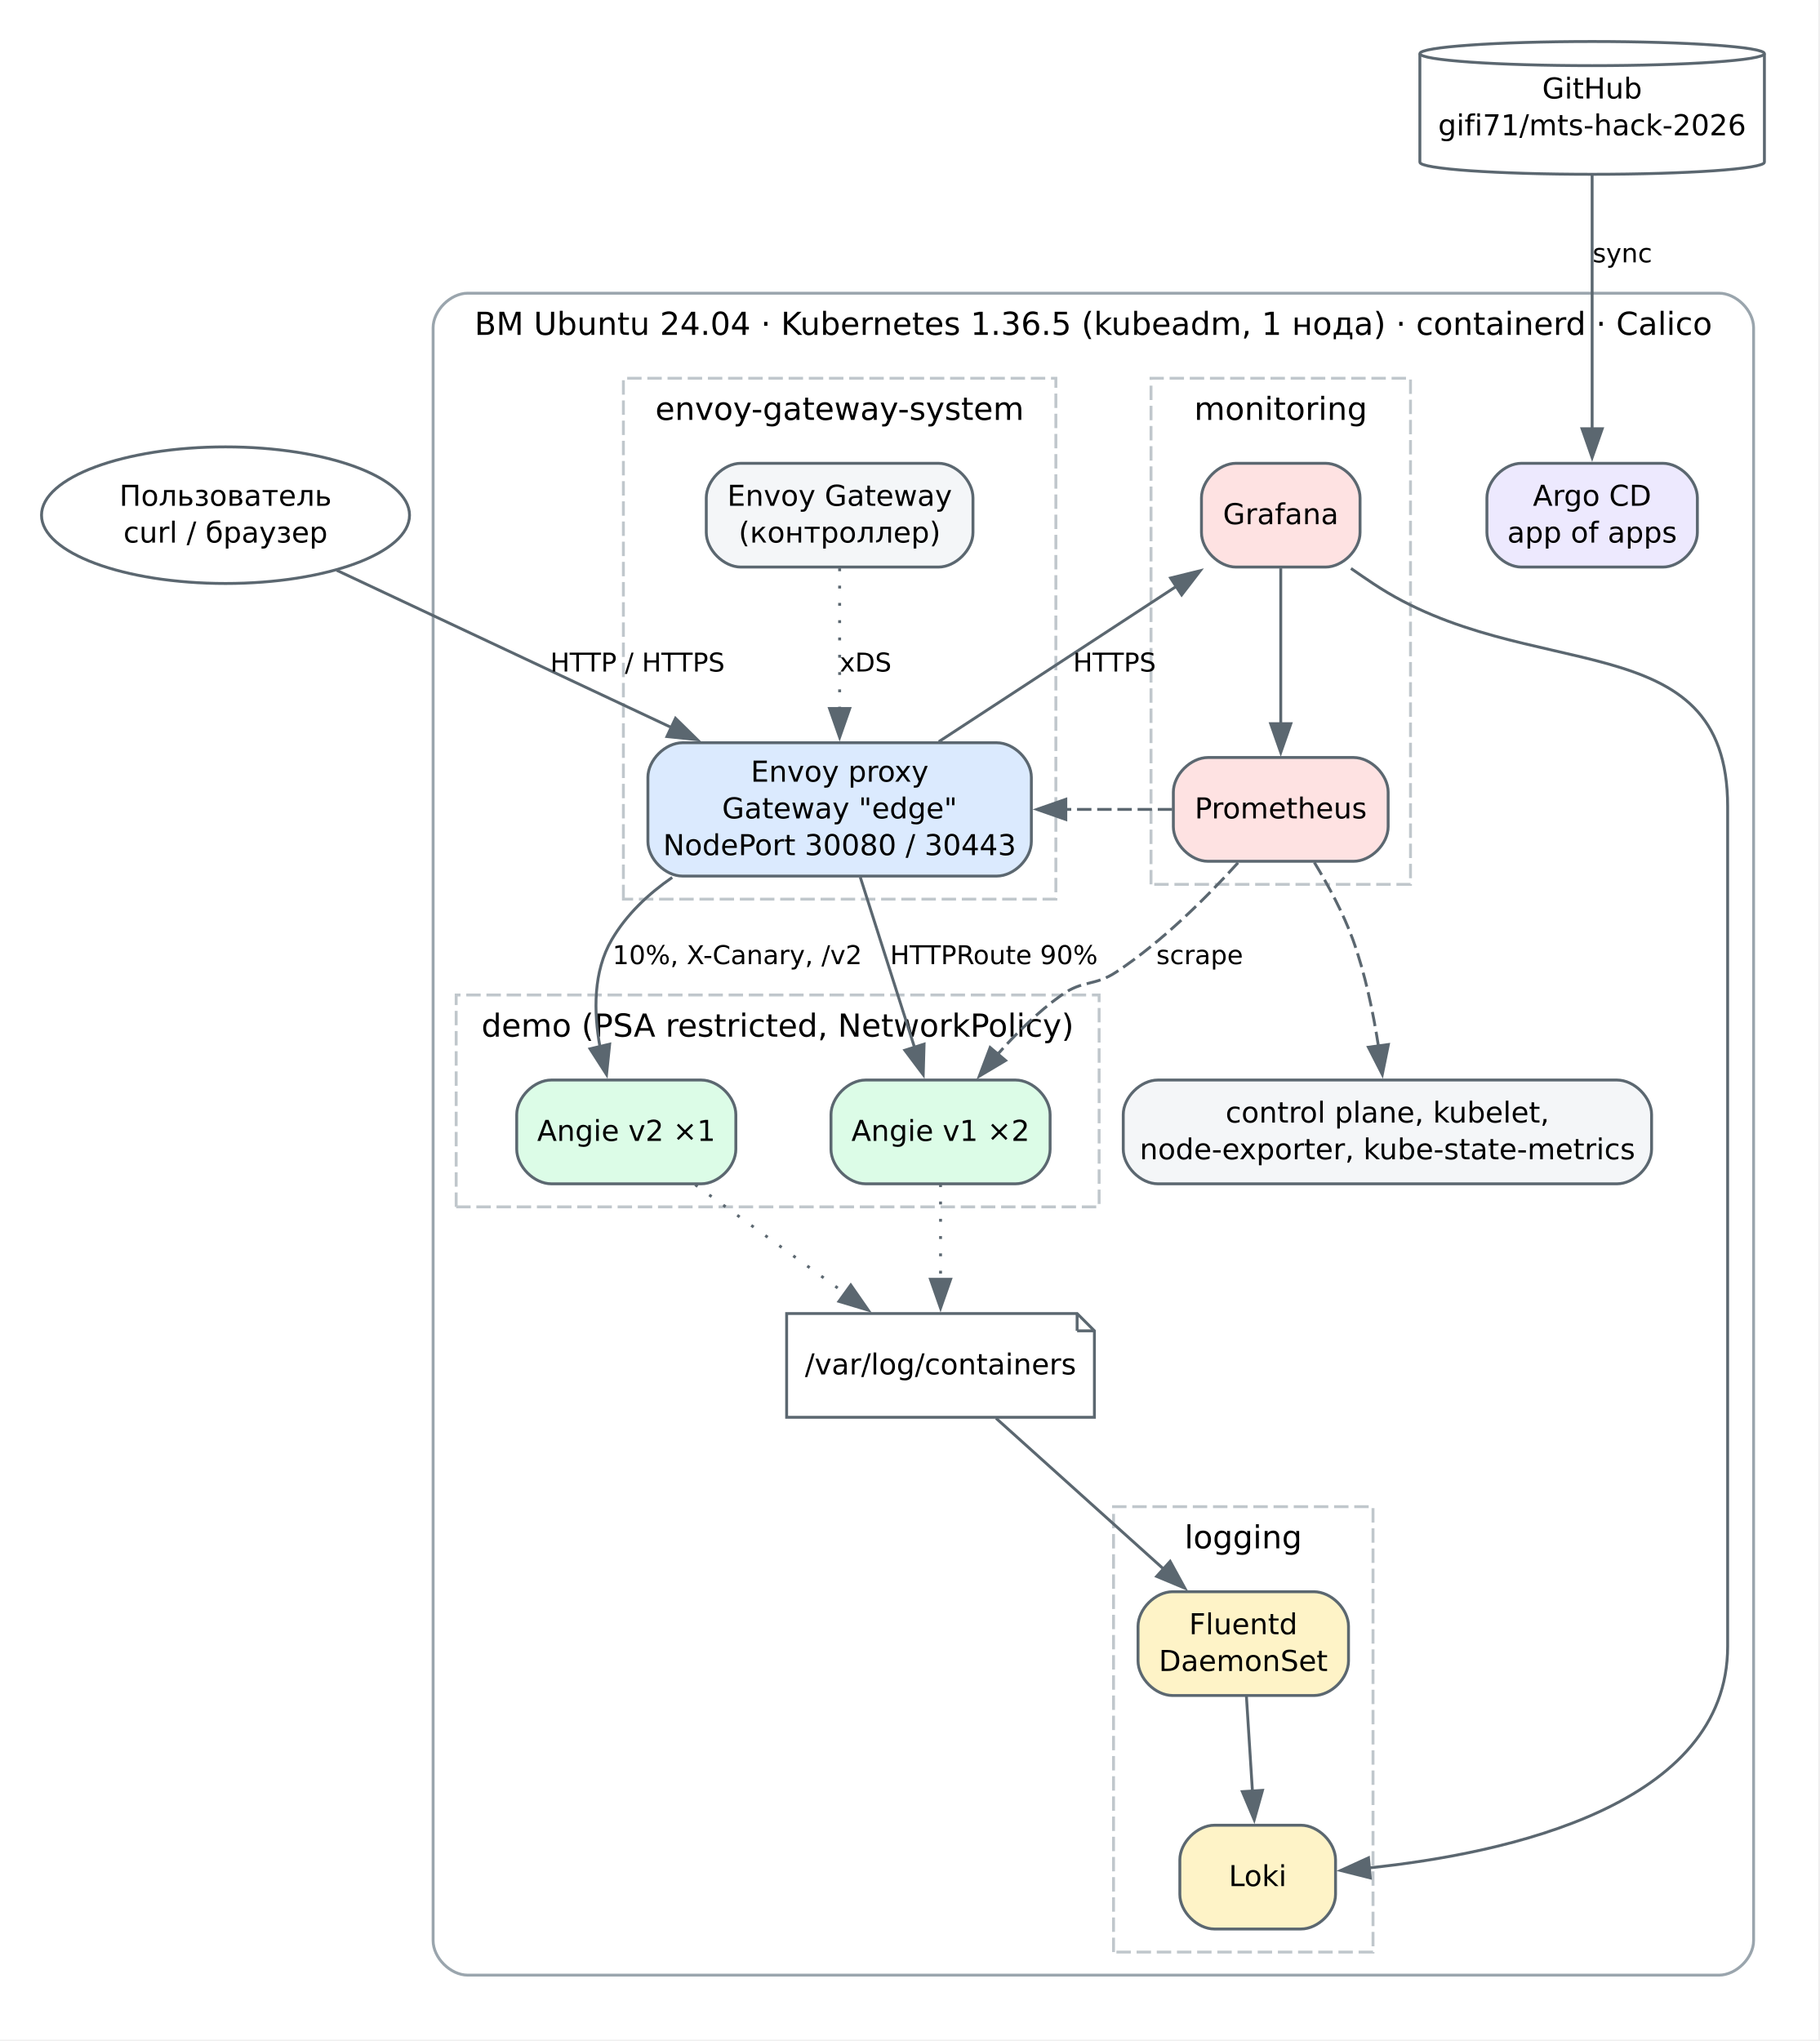
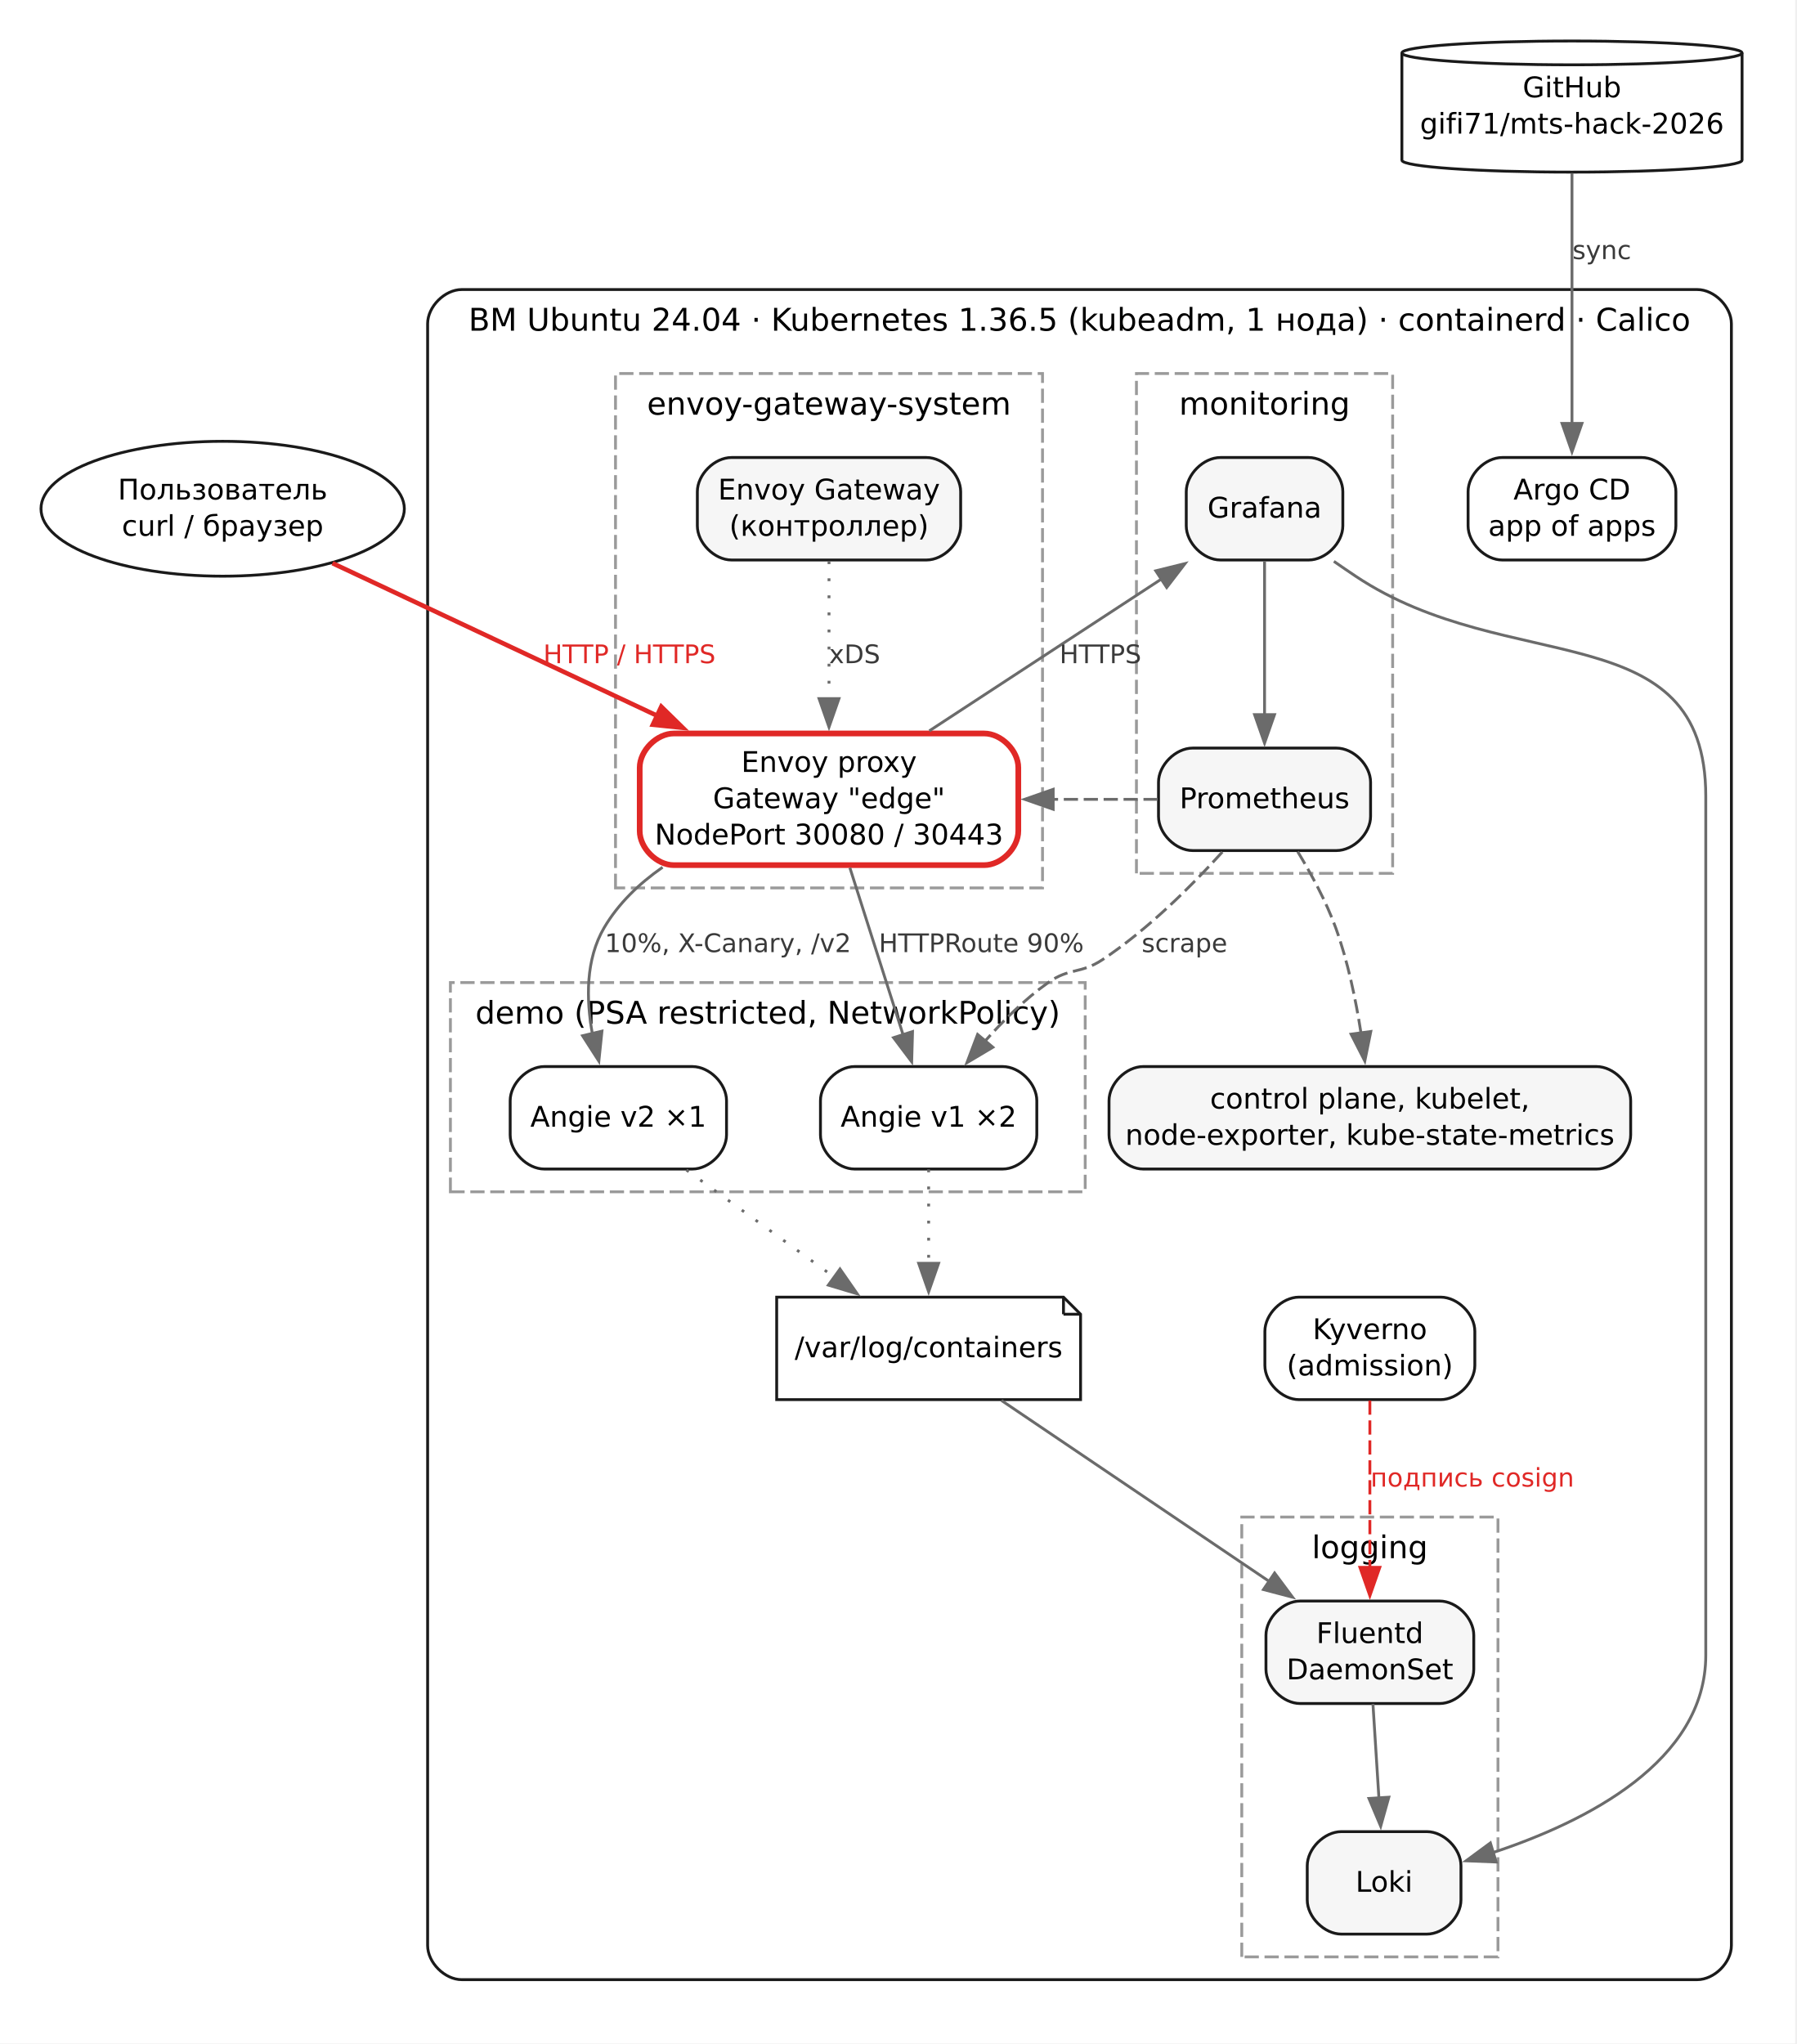
- <svg xmlns="http://www.w3.org/2000/svg" width="631pt" height="708pt" viewBox="0.00 0.00 631.00 708.00">
-   <g id="graph0" class="graph" transform="scale(1 1) rotate(0) translate(14.4 693.15)">
-     <polygon fill="white" stroke="none" points="-14.4,14.4 -14.4,-693.15 616.22,-693.15 616.22,14.4 -14.4,14.4" />
+ <svg xmlns="http://www.w3.org/2000/svg" width="631pt" height="718pt" viewBox="0.00 0.00 631.00 718.00">
+   <g id="graph0" class="graph" transform="scale(1 1) rotate(0) translate(14.4 703.4)">
+     <polygon fill="white" stroke="none" points="-14.4,14.4 -14.4,-703.4 616.22,-703.4 616.22,14.4 -14.4,14.4" />
    <g id="clust1" class="cluster">
-       <path fill="white" stroke="#9aa5ad" d="M147.82,-8C147.82,-8 581.82,-8 581.82,-8 587.82,-8 593.82,-14 593.82,-20 593.82,-20 593.82,-579.44 593.82,-579.44 593.82,-585.44 587.82,-591.44 581.82,-591.44 581.82,-591.44 147.82,-591.44 147.82,-591.44 141.82,-591.44 135.82,-585.44 135.82,-579.44 135.82,-579.44 135.82,-20 135.82,-20 135.82,-14 141.82,-8 147.82,-8" />
-       <text xml:space="preserve" text-anchor="middle" x="364.82" y="-576.99" font-family="DejaVu Sans" font-size="11.00">ВМ Ubuntu 24.04 · Kubernetes 1.36.5 (kubeadm, 1 нода) · containerd · Calico</text>
+       <path fill="white" stroke="#1a1a1a" d="M147.82,-8C147.82,-8 581.82,-8 581.82,-8 587.82,-8 593.82,-14 593.82,-20 593.82,-20 593.82,-589.69 593.82,-589.69 593.82,-595.69 587.82,-601.69 581.82,-601.69 581.82,-601.69 147.82,-601.69 147.82,-601.69 141.82,-601.69 135.82,-595.69 135.82,-589.69 135.82,-589.69 135.82,-20 135.82,-20 135.82,-14 141.82,-8 147.82,-8" />
+       <text xml:space="preserve" text-anchor="middle" x="364.82" y="-587.24" font-family="DejaVu Sans" font-size="11.00">ВМ Ubuntu 24.04 · Kubernetes 1.36.5 (kubeadm, 1 нода) · containerd · Calico</text>
    </g>
    <g id="clust2" class="cluster">
-       <polygon fill="white" stroke="#c0c7cc" stroke-dasharray="5,2" points="201.82,-381.25 201.82,-561.94 351.82,-561.94 351.82,-381.25 201.82,-381.25" />
-       <text xml:space="preserve" text-anchor="middle" x="276.82" y="-547.49" font-family="DejaVu Sans" font-size="11.00">envoy-gateway-system</text>
+       <polygon fill="white" stroke="#9a9a9a" stroke-dasharray="5,2" points="201.82,-391.5 201.82,-572.19 351.82,-572.19 351.82,-391.5 201.82,-391.5" />
+       <text xml:space="preserve" text-anchor="middle" x="276.82" y="-557.74" font-family="DejaVu Sans" font-size="11.00">envoy-gateway-system</text>
    </g>
    <g id="clust3" class="cluster">
-       <polygon fill="white" stroke="#c0c7cc" stroke-dasharray="5,2" points="143.82,-274.5 143.82,-348 366.82,-348 366.82,-274.5 143.82,-274.5" />
-       <text xml:space="preserve" text-anchor="middle" x="255.32" y="-333.55" font-family="DejaVu Sans" font-size="11.00">demo (PSA restricted, NetworkPolicy)</text>
+       <polygon fill="white" stroke="#9a9a9a" stroke-dasharray="5,2" points="143.82,-284.75 143.82,-358.25 366.82,-358.25 366.82,-284.75 143.82,-284.75" />
+       <text xml:space="preserve" text-anchor="middle" x="255.32" y="-343.8" font-family="DejaVu Sans" font-size="11.00">demo (PSA restricted, NetworkPolicy)</text>
    </g>
    <g id="clust4" class="cluster">
-       <polygon fill="white" stroke="#c0c7cc" stroke-dasharray="5,2" points="384.82,-386.38 384.82,-561.94 474.82,-561.94 474.82,-386.38 384.82,-386.38" />
-       <text xml:space="preserve" text-anchor="middle" x="429.82" y="-547.49" font-family="DejaVu Sans" font-size="11.00">monitoring</text>
+       <polygon fill="white" stroke="#9a9a9a" stroke-dasharray="5,2" points="384.82,-396.62 384.82,-572.19 474.82,-572.19 474.82,-396.62 384.82,-396.62" />
+       <text xml:space="preserve" text-anchor="middle" x="429.82" y="-557.74" font-family="DejaVu Sans" font-size="11.00">monitoring</text>
    </g>
    <g id="clust5" class="cluster">
-       <polygon fill="white" stroke="#c0c7cc" stroke-dasharray="5,2" points="371.82,-16 371.82,-170.5 461.82,-170.5 461.82,-16 371.82,-16" />
-       <text xml:space="preserve" text-anchor="middle" x="416.82" y="-156.05" font-family="DejaVu Sans" font-size="11.00">logging</text>
+       <polygon fill="white" stroke="#9a9a9a" stroke-dasharray="5,2" points="421.82,-16 421.82,-170.5 511.82,-170.5 511.82,-16 421.82,-16" />
+       <text xml:space="preserve" text-anchor="middle" x="466.82" y="-156.05" font-family="DejaVu Sans" font-size="11.00">logging</text>
    </g>
    <g id="node1" class="node">
-       <ellipse fill="#ffffff" stroke="#5b6770" cx="63.82" cy="-514.44" rx="63.82" ry="23.69" />
-       <text xml:space="preserve" text-anchor="middle" x="63.82" y="-517.69" font-family="DejaVu Sans" font-size="10.00">Пользователь</text>
-       <text xml:space="preserve" text-anchor="middle" x="63.82" y="-504.94" font-family="DejaVu Sans" font-size="10.00">curl / браузер</text>
+       <ellipse fill="#ffffff" stroke="#1a1a1a" cx="63.82" cy="-524.69" rx="63.82" ry="23.69" />
+       <text xml:space="preserve" text-anchor="middle" x="63.82" y="-527.94" font-family="DejaVu Sans" font-size="10.00">Пользователь</text>
+       <text xml:space="preserve" text-anchor="middle" x="63.82" y="-515.19" font-family="DejaVu Sans" font-size="10.00">curl / браузер</text>
    </g>
    <g id="node3" class="node">
-       <path fill="#dbeafe" stroke="#5b6770" d="M331.32,-435.5C331.32,-435.5 222.32,-435.5 222.32,-435.5 216.32,-435.5 210.32,-429.5 210.32,-423.5 210.32,-423.5 210.32,-401.25 210.32,-401.25 210.32,-395.25 216.32,-389.25 222.32,-389.25 222.32,-389.25 331.32,-389.25 331.32,-389.25 337.32,-389.25 343.32,-395.25 343.32,-401.25 343.32,-401.25 343.32,-423.5 343.32,-423.5 343.32,-429.5 337.32,-435.5 331.32,-435.5" />
-       <text xml:space="preserve" text-anchor="middle" x="276.82" y="-422" font-family="DejaVu Sans" font-size="10.00">Envoy proxy</text>
-       <text xml:space="preserve" text-anchor="middle" x="276.82" y="-409.25" font-family="DejaVu Sans" font-size="10.00">Gateway "edge"</text>
-       <text xml:space="preserve" text-anchor="middle" x="276.82" y="-396.5" font-family="DejaVu Sans" font-size="10.00">NodePort 30080 / 30443</text>
+       <path fill="#ffffff" stroke="#e02826" stroke-width="2" d="M331.32,-445.75C331.32,-445.75 222.32,-445.75 222.32,-445.75 216.32,-445.75 210.32,-439.75 210.32,-433.75 210.32,-433.75 210.32,-411.5 210.32,-411.5 210.32,-405.5 216.32,-399.5 222.32,-399.5 222.32,-399.5 331.32,-399.5 331.32,-399.5 337.32,-399.5 343.32,-405.5 343.32,-411.5 343.32,-411.5 343.32,-433.75 343.32,-433.75 343.32,-439.75 337.32,-445.75 331.32,-445.75" />
+       <text xml:space="preserve" text-anchor="middle" x="276.82" y="-432.25" font-family="DejaVu Sans" font-size="10.00">Envoy proxy</text>
+       <text xml:space="preserve" text-anchor="middle" x="276.82" y="-419.5" font-family="DejaVu Sans" font-size="10.00">Gateway "edge"</text>
+       <text xml:space="preserve" text-anchor="middle" x="276.82" y="-406.75" font-family="DejaVu Sans" font-size="10.00">NodePort 30080 / 30443</text>
    </g>
    <g id="edge1" class="edge">
-       <path fill="none" stroke="#5b6770" d="M102.39,-495.32C134.83,-480.08 181.69,-458.06 218.67,-440.69" />
-       <polygon fill="#5b6770" stroke="#5b6770" points="219.89,-443.98 227.45,-436.56 216.92,-437.65 219.89,-443.98" />
-       <text xml:space="preserve" text-anchor="middle" x="206.7" y="-460.2" font-family="DejaVu Sans" font-size="9.00">HTTP / HTTPS</text>
+       <path fill="none" stroke="#e02826" stroke-width="1.6" d="M102.39,-505.57C134.22,-490.61 179.95,-469.13 216.6,-451.91" />
+       <polygon fill="#e02826" stroke="#e02826" stroke-width="1.6" points="217.9,-455.17 225.47,-447.75 214.93,-448.83 217.9,-455.17" />
+       <text xml:space="preserve" text-anchor="middle" x="206.7" y="-470.45" font-family="DejaVu Sans" font-size="9.00" fill="#e02826">HTTP / HTTPS</text>
    </g>
    <g id="node2" class="node">
-       <path fill="#ffffff" stroke="#5b6770" d="M597.57,-674.56C597.57,-676.87 570.79,-678.75 537.82,-678.75 504.85,-678.75 478.07,-676.87 478.07,-674.56 478.07,-674.56 478.07,-636.88 478.07,-636.88 478.07,-634.56 504.85,-632.69 537.82,-632.69 570.79,-632.69 597.57,-634.56 597.57,-636.88 597.57,-636.88 597.57,-674.56 597.57,-674.56" />
-       <path fill="none" stroke="#5b6770" d="M597.57,-674.56C597.57,-672.25 570.79,-670.38 537.82,-670.38 504.85,-670.38 478.07,-672.25 478.07,-674.56" />
-       <text xml:space="preserve" text-anchor="middle" x="537.82" y="-658.97" font-family="DejaVu Sans" font-size="10.00">GitHub</text>
-       <text xml:space="preserve" text-anchor="middle" x="537.82" y="-646.22" font-family="DejaVu Sans" font-size="10.00">gifi71/mts-hack-2026</text>
+       <path fill="#ffffff" stroke="#1a1a1a" d="M597.57,-684.81C597.57,-687.12 570.79,-689 537.82,-689 504.85,-689 478.07,-687.12 478.07,-684.81 478.07,-684.81 478.07,-647.13 478.07,-647.13 478.07,-644.81 504.85,-642.94 537.82,-642.94 570.79,-642.94 597.57,-644.81 597.57,-647.13 597.57,-647.13 597.57,-684.81 597.57,-684.81" />
+       <path fill="none" stroke="#1a1a1a" d="M597.57,-684.81C597.57,-682.5 570.79,-680.63 537.82,-680.63 504.85,-680.63 478.07,-682.5 478.07,-684.81" />
+       <text xml:space="preserve" text-anchor="middle" x="537.82" y="-669.22" font-family="DejaVu Sans" font-size="10.00">GitHub</text>
+       <text xml:space="preserve" text-anchor="middle" x="537.82" y="-656.47" font-family="DejaVu Sans" font-size="10.00">gifi71/mts-hack-2026</text>
    </g>
    <g id="node11" class="node">
-       <path fill="#ede9fe" stroke="#5b6770" d="M562.32,-532.44C562.32,-532.44 513.32,-532.44 513.32,-532.44 507.32,-532.44 501.32,-526.44 501.32,-520.44 501.32,-520.44 501.32,-508.44 501.32,-508.44 501.32,-502.44 507.32,-496.44 513.32,-496.44 513.32,-496.44 562.32,-496.44 562.32,-496.44 568.32,-496.44 574.32,-502.44 574.32,-508.44 574.32,-508.44 574.32,-520.44 574.32,-520.44 574.32,-526.44 568.32,-532.44 562.32,-532.44" />
-       <text xml:space="preserve" text-anchor="middle" x="537.82" y="-517.69" font-family="DejaVu Sans" font-size="10.00">Argo CD</text>
-       <text xml:space="preserve" text-anchor="middle" x="537.82" y="-504.94" font-family="DejaVu Sans" font-size="10.00">app of apps</text>
+       <path fill="#ffffff" stroke="#1a1a1a" d="M562.32,-542.69C562.32,-542.69 513.32,-542.69 513.32,-542.69 507.32,-542.69 501.32,-536.69 501.32,-530.69 501.32,-530.69 501.32,-518.69 501.32,-518.69 501.32,-512.69 507.32,-506.69 513.32,-506.69 513.32,-506.69 562.32,-506.69 562.32,-506.69 568.32,-506.69 574.32,-512.69 574.32,-518.69 574.32,-518.69 574.32,-530.69 574.32,-530.69 574.32,-536.69 568.32,-542.69 562.32,-542.69" />
+       <text xml:space="preserve" text-anchor="middle" x="537.82" y="-527.94" font-family="DejaVu Sans" font-size="10.00">Argo CD</text>
+       <text xml:space="preserve" text-anchor="middle" x="537.82" y="-515.19" font-family="DejaVu Sans" font-size="10.00">app of apps</text>
    </g>
    <g id="edge15" class="edge">
-       <path fill="none" stroke="#5b6770" d="M537.82,-632.34C537.82,-608.44 537.82,-570.48 537.82,-544.34" />
-       <polygon fill="#5b6770" stroke="#5b6770" points="541.32,-544.42 537.82,-534.42 534.32,-544.42 541.32,-544.42" />
-       <text xml:space="preserve" text-anchor="middle" x="548.32" y="-602.14" font-family="DejaVu Sans" font-size="9.00">sync</text>
+       <path fill="none" stroke="#6b6b6b" d="M537.82,-642.59C537.82,-618.69 537.82,-580.73 537.82,-554.59" />
+       <polygon fill="#6b6b6b" stroke="#6b6b6b" points="541.32,-554.67 537.82,-544.67 534.32,-554.67 541.32,-554.67" />
+       <text xml:space="preserve" text-anchor="middle" x="548.32" y="-612.39" font-family="DejaVu Sans" font-size="9.00" fill="#3a3a3a">sync</text>
    </g>
    <g id="node5" class="node">
-       <path fill="#dcfce7" stroke="#5b6770" d="M337.82,-318.5C337.82,-318.5 285.82,-318.5 285.82,-318.5 279.82,-318.5 273.82,-312.5 273.82,-306.5 273.82,-306.5 273.82,-294.5 273.82,-294.5 273.82,-288.5 279.82,-282.5 285.82,-282.5 285.82,-282.5 337.82,-282.5 337.82,-282.5 343.82,-282.5 349.82,-288.5 349.82,-294.5 349.82,-294.5 349.82,-306.5 349.82,-306.5 349.82,-312.5 343.82,-318.5 337.82,-318.5" />
-       <text xml:space="preserve" text-anchor="middle" x="311.82" y="-297.38" font-family="DejaVu Sans" font-size="10.00">Angie v1 ×2</text>
+       <path fill="#ffffff" stroke="#1a1a1a" d="M337.82,-328.75C337.82,-328.75 285.82,-328.75 285.82,-328.75 279.82,-328.75 273.82,-322.75 273.82,-316.75 273.82,-316.75 273.82,-304.75 273.82,-304.75 273.82,-298.75 279.82,-292.75 285.82,-292.75 285.82,-292.75 337.82,-292.75 337.82,-292.75 343.82,-292.75 349.82,-298.75 349.82,-304.75 349.82,-304.75 349.82,-316.75 349.82,-316.75 349.82,-322.75 343.82,-328.75 337.82,-328.75" />
+       <text xml:space="preserve" text-anchor="middle" x="311.82" y="-307.62" font-family="DejaVu Sans" font-size="10.00">Angie v1 ×2</text>
    </g>
    <g id="edge3" class="edge">
-       <path fill="none" stroke="#5b6770" d="M283.98,-388.88C289.42,-371.8 296.94,-348.21 302.79,-329.84" />
-       <polygon fill="#5b6770" stroke="#5b6770" points="306.11,-330.95 305.81,-320.36 299.44,-328.83 306.11,-330.95" />
-       <text xml:space="preserve" text-anchor="middle" x="330.32" y="-358.7" font-family="DejaVu Sans" font-size="9.00">HTTPRoute 90%</text>
+       <path fill="none" stroke="#6b6b6b" d="M284.15,-398.59C289.61,-381.48 297.07,-358.04 302.87,-339.82" />
+       <polygon fill="#6b6b6b" stroke="#6b6b6b" points="306.16,-341.03 305.86,-330.44 299.49,-338.9 306.16,-341.03" />
+       <text xml:space="preserve" text-anchor="middle" x="330.32" y="-368.95" font-family="DejaVu Sans" font-size="9.00" fill="#3a3a3a">HTTPRoute 90%</text>
    </g>
    <g id="node6" class="node">
-       <path fill="#dcfce7" stroke="#5b6770" d="M228.82,-318.5C228.82,-318.5 176.82,-318.5 176.82,-318.5 170.82,-318.5 164.82,-312.5 164.82,-306.5 164.82,-306.5 164.82,-294.5 164.82,-294.5 164.82,-288.5 170.82,-282.5 176.82,-282.5 176.82,-282.5 228.82,-282.5 228.82,-282.5 234.82,-282.5 240.82,-288.5 240.82,-294.5 240.82,-294.5 240.82,-306.5 240.82,-306.5 240.82,-312.5 234.82,-318.5 228.82,-318.5" />
-       <text xml:space="preserve" text-anchor="middle" x="202.82" y="-297.38" font-family="DejaVu Sans" font-size="10.00">Angie v2 ×1</text>
+       <path fill="#ffffff" stroke="#1a1a1a" d="M228.82,-328.75C228.82,-328.75 176.82,-328.75 176.82,-328.75 170.82,-328.75 164.82,-322.75 164.82,-316.75 164.82,-316.75 164.82,-304.75 164.82,-304.75 164.82,-298.75 170.82,-292.75 176.82,-292.75 176.82,-292.75 228.82,-292.75 228.82,-292.75 234.82,-292.75 240.82,-298.75 240.82,-304.75 240.82,-304.75 240.82,-316.75 240.82,-316.75 240.82,-322.75 234.82,-328.75 228.82,-328.75" />
+       <text xml:space="preserve" text-anchor="middle" x="202.82" y="-307.62" font-family="DejaVu Sans" font-size="10.00">Angie v2 ×1</text>
    </g>
    <g id="edge4" class="edge">
-       <path fill="none" stroke="#5b6770" d="M218.75,-388.78C210.39,-383.01 202.91,-375.92 197.82,-367.25 191.32,-356.18 191.47,-342.19 193.7,-329.96" />
-       <polygon fill="#5b6770" stroke="#5b6770" points="197.06,-330.94 195.97,-320.4 190.25,-329.32 197.06,-330.94" />
-       <text xml:space="preserve" text-anchor="middle" x="241.32" y="-358.7" font-family="DejaVu Sans" font-size="9.00">10%, X-Canary, /v2</text>
+       <path fill="none" stroke="#6b6b6b" d="M218.36,-398.76C210.15,-393.04 202.83,-386.04 197.82,-377.5 191.32,-366.43 191.47,-352.44 193.7,-340.21" />
+       <polygon fill="#6b6b6b" stroke="#6b6b6b" points="197.06,-341.19 195.97,-330.65 190.25,-339.57 197.06,-341.19" />
+       <text xml:space="preserve" text-anchor="middle" x="241.32" y="-368.95" font-family="DejaVu Sans" font-size="9.00" fill="#3a3a3a">10%, X-Canary, /v2</text>
    </g>
    <g id="node8" class="node">
-       <path fill="#fee2e2" stroke="#5b6770" d="M445.32,-532.44C445.32,-532.44 414.32,-532.44 414.32,-532.44 408.32,-532.44 402.32,-526.44 402.32,-520.44 402.32,-520.44 402.32,-508.44 402.32,-508.44 402.32,-502.44 408.32,-496.44 414.32,-496.44 414.32,-496.44 445.32,-496.44 445.32,-496.44 451.32,-496.44 457.32,-502.44 457.32,-508.44 457.32,-508.44 457.32,-520.44 457.32,-520.44 457.32,-526.44 451.32,-532.44 445.32,-532.44" />
-       <text xml:space="preserve" text-anchor="middle" x="429.82" y="-511.31" font-family="DejaVu Sans" font-size="10.00">Grafana</text>
+       <path fill="#f6f6f6" stroke="#1a1a1a" d="M445.32,-542.69C445.32,-542.69 414.32,-542.69 414.32,-542.69 408.32,-542.69 402.32,-536.69 402.32,-530.69 402.32,-530.69 402.32,-518.69 402.32,-518.69 402.32,-512.69 408.32,-506.69 414.32,-506.69 414.32,-506.69 445.32,-506.69 445.32,-506.69 451.32,-506.69 457.32,-512.69 457.32,-518.69 457.32,-518.69 457.32,-530.69 457.32,-530.69 457.32,-536.69 451.32,-542.69 445.32,-542.69" />
+       <text xml:space="preserve" text-anchor="middle" x="429.82" y="-521.56" font-family="DejaVu Sans" font-size="10.00">Grafana</text>
    </g>
    <g id="edge5" class="edge">
-       <path fill="none" stroke="#5b6770" d="M311.21,-435.87C335.78,-451.93 368.75,-473.5 393.69,-489.81" />
-       <polygon fill="#5b6770" stroke="#5b6770" points="391.61,-492.64 401.9,-495.18 395.45,-486.78 391.61,-492.64" />
-       <text xml:space="preserve" text-anchor="middle" x="372.15" y="-460.2" font-family="DejaVu Sans" font-size="9.00">HTTPS</text>
+       <path fill="none" stroke="#6b6b6b" d="M312.06,-446.67C336.56,-462.7 369.12,-483.99 393.79,-500.13" />
+       <polygon fill="#6b6b6b" stroke="#6b6b6b" points="391.61,-502.89 401.9,-505.43 395.45,-497.03 391.61,-502.89" />
+       <text xml:space="preserve" text-anchor="middle" x="372.15" y="-470.45" font-family="DejaVu Sans" font-size="9.00" fill="#3a3a3a">HTTPS</text>
    </g>
    <g id="node4" class="node">
-       <path fill="#f4f6f8" stroke="#5b6770" d="M311.07,-532.44C311.07,-532.44 242.57,-532.44 242.57,-532.44 236.57,-532.44 230.57,-526.44 230.57,-520.44 230.57,-520.44 230.57,-508.44 230.57,-508.44 230.57,-502.44 236.57,-496.44 242.57,-496.44 242.57,-496.44 311.07,-496.44 311.07,-496.44 317.07,-496.44 323.07,-502.44 323.07,-508.44 323.07,-508.44 323.07,-520.44 323.07,-520.44 323.07,-526.44 317.07,-532.44 311.07,-532.44" />
-       <text xml:space="preserve" text-anchor="middle" x="276.82" y="-517.69" font-family="DejaVu Sans" font-size="10.00">Envoy Gateway</text>
-       <text xml:space="preserve" text-anchor="middle" x="276.82" y="-504.94" font-family="DejaVu Sans" font-size="10.00">(контроллер)</text>
+       <path fill="#f6f6f6" stroke="#1a1a1a" d="M311.07,-542.69C311.07,-542.69 242.57,-542.69 242.57,-542.69 236.57,-542.69 230.57,-536.69 230.57,-530.69 230.57,-530.69 230.57,-518.69 230.57,-518.69 230.57,-512.69 236.57,-506.69 242.57,-506.69 242.57,-506.69 311.07,-506.69 311.07,-506.69 317.07,-506.69 323.07,-512.69 323.07,-518.69 323.07,-518.69 323.07,-530.69 323.07,-530.69 323.07,-536.69 317.07,-542.69 311.07,-542.69" />
+       <text xml:space="preserve" text-anchor="middle" x="276.82" y="-527.94" font-family="DejaVu Sans" font-size="10.00">Envoy Gateway</text>
+       <text xml:space="preserve" text-anchor="middle" x="276.82" y="-515.19" font-family="DejaVu Sans" font-size="10.00">(контроллер)</text>
    </g>
    <g id="edge2" class="edge">
-       <path fill="none" stroke="#5b6770" stroke-dasharray="1,5" d="M276.82,-496.01C276.82,-482.58 276.82,-463.61 276.82,-447.22" />
-       <polygon fill="#5b6770" stroke="#5b6770" points="280.32,-447.38 276.82,-437.38 273.32,-447.38 280.32,-447.38" />
-       <text xml:space="preserve" text-anchor="middle" x="285.82" y="-460.2" font-family="DejaVu Sans" font-size="9.00">xDS</text>
+       <path fill="none" stroke="#6b6b6b" stroke-dasharray="1,5" d="M276.82,-506.26C276.82,-492.92 276.82,-474.11 276.82,-457.8" />
+       <polygon fill="#6b6b6b" stroke="#6b6b6b" points="280.32,-458 276.82,-448 273.32,-458 280.32,-458" />
+       <text xml:space="preserve" text-anchor="middle" x="285.82" y="-470.45" font-family="DejaVu Sans" font-size="9.00" fill="#3a3a3a">xDS</text>
+     </g>
+     <g id="node14" class="node">
+       <polygon fill="#ffffff" stroke="#1a1a1a" points="359.19,-247.75 258.44,-247.75 258.44,-211.75 365.19,-211.75 365.19,-241.75 359.19,-247.75" />
+       <polyline fill="none" stroke="#1a1a1a" points="359.19,-247.75 359.19,-241.75" />
+       <polyline fill="none" stroke="#1a1a1a" points="365.19,-241.75 359.19,-241.75" />
+       <text xml:space="preserve" text-anchor="middle" x="311.82" y="-226.62" font-family="DejaVu Sans" font-size="10.00">/var/log/containers</text>
+     </g>
+     <g id="edge9" class="edge">
+       <path fill="none" stroke="#6b6b6b" stroke-dasharray="1,5" d="M311.82,-292.61C311.82,-282.94 311.82,-270.62 311.82,-259.51" />
+       <polygon fill="#6b6b6b" stroke="#6b6b6b" points="315.32,-259.64 311.82,-249.64 308.32,-259.64 315.32,-259.64" />
+     </g>
+     <g id="edge10" class="edge">
+       <path fill="none" stroke="#6b6b6b" stroke-dasharray="1,5" d="M226.74,-292.41C242.07,-281.3 262.18,-266.72 279,-254.54" />
+       <polygon fill="#6b6b6b" stroke="#6b6b6b" points="280.68,-257.64 286.73,-248.93 276.58,-251.97 280.68,-257.64" />
+     </g>
+     <g id="node7" class="node">
+       <path fill="#f6f6f6" stroke="#1a1a1a" d="M455.07,-440.62C455.07,-440.62 404.57,-440.62 404.57,-440.62 398.57,-440.62 392.57,-434.62 392.57,-428.62 392.57,-428.62 392.57,-416.62 392.57,-416.62 392.57,-410.62 398.57,-404.62 404.57,-404.62 404.57,-404.62 455.07,-404.62 455.07,-404.62 461.07,-404.62 467.07,-410.62 467.07,-416.62 467.07,-416.62 467.07,-428.62 467.07,-428.62 467.07,-434.62 461.07,-440.62 455.07,-440.62" />
+       <text xml:space="preserve" text-anchor="middle" x="429.82" y="-419.5" font-family="DejaVu Sans" font-size="10.00">Prometheus</text>
+     </g>
+     <g id="edge7" class="edge">
+       <path fill="none" stroke="#6b6b6b" stroke-dasharray="5,2" d="M392.29,-422.62C379.98,-422.62 367.67,-422.62 355.36,-422.62" />
+       <polygon fill="#6b6b6b" stroke="#6b6b6b" points="355.57,-419.13 345.57,-422.63 355.57,-426.13 355.57,-419.13" />
+     </g>
+     <g id="edge6" class="edge">
+       <path fill="none" stroke="#6b6b6b" stroke-dasharray="5,2" d="M415,-404.13C404.24,-392.25 388.81,-376.84 372.82,-366.25 365.18,-361.19 361.29,-363.55 353.82,-358.25 345.66,-352.46 337.94,-344.82 331.39,-337.42" />
+       <polygon fill="#6b6b6b" stroke="#6b6b6b" points="334.38,-335.53 325.27,-330.11 329.02,-340.03 334.38,-335.53" />
+       <text xml:space="preserve" text-anchor="middle" x="401.7" y="-368.95" font-family="DejaVu Sans" font-size="9.00" fill="#3a3a3a">scrape</text>
    </g>
    <g id="node13" class="node">
-       <polygon fill="#ffffff" stroke="#5b6770" points="359.19,-237.5 258.44,-237.5 258.44,-201.5 365.19,-201.5 365.19,-231.5 359.19,-237.5" />
-       <polyline fill="none" stroke="#5b6770" points="359.19,-237.5 359.19,-231.5" />
-       <polyline fill="none" stroke="#5b6770" points="365.19,-231.5 359.19,-231.5" />
-       <text xml:space="preserve" text-anchor="middle" x="311.82" y="-216.38" font-family="DejaVu Sans" font-size="10.00">/var/log/containers</text>
+       <path fill="#f6f6f6" stroke="#1a1a1a" d="M546.44,-328.75C546.44,-328.75 387.19,-328.75 387.19,-328.75 381.19,-328.75 375.19,-322.75 375.19,-316.75 375.19,-316.75 375.19,-304.75 375.19,-304.75 375.19,-298.75 381.19,-292.75 387.19,-292.75 387.19,-292.75 546.44,-292.75 546.44,-292.75 552.44,-292.75 558.44,-298.75 558.44,-304.75 558.44,-304.75 558.44,-316.75 558.44,-316.75 558.44,-322.75 552.44,-328.75 546.44,-328.75" />
+       <text xml:space="preserve" text-anchor="middle" x="466.82" y="-314" font-family="DejaVu Sans" font-size="10.00">control plane, kubelet,</text>
+       <text xml:space="preserve" text-anchor="middle" x="466.82" y="-301.25" font-family="DejaVu Sans" font-size="10.00">node-exporter, kube-state-metrics</text>
    </g>
-     <g id="edge9" class="edge">
-       <path fill="none" stroke="#5b6770" stroke-dasharray="1,5" d="M311.82,-282.36C311.82,-272.69 311.82,-260.37 311.82,-249.26" />
-       <polygon fill="#5b6770" stroke="#5b6770" points="315.32,-249.39 311.82,-239.39 308.32,-249.39 315.32,-249.39" />
+     <g id="edge8" class="edge">
+       <path fill="none" stroke="#6b6b6b" stroke-dasharray="5,2" d="M441.46,-404.25C446.25,-396.37 451.45,-386.77 454.82,-377.5 459.07,-365.76 461.87,-352.27 463.69,-340.58" />
+       <polygon fill="#6b6b6b" stroke="#6b6b6b" points="467.15,-341.07 465.04,-330.69 460.22,-340.13 467.15,-341.07" />
    </g>
-     <g id="edge10" class="edge">
-       <path fill="none" stroke="#5b6770" stroke-dasharray="1,5" d="M226.74,-282.16C242.07,-271.05 262.18,-256.47 279,-244.29" />
-       <polygon fill="#5b6770" stroke="#5b6770" points="280.68,-247.39 286.73,-238.68 276.58,-241.72 280.68,-247.39" />
+     <g id="edge13" class="edge">
+       <path fill="none" stroke="#6b6b6b" d="M429.82,-506.26C429.82,-491.41 429.82,-469.77 429.82,-452.36" />
+       <polygon fill="#6b6b6b" stroke="#6b6b6b" points="433.32,-452.37 429.82,-442.37 426.32,-452.37 433.32,-452.37" />
    </g>
-     <g id="node7" class="node">
-       <path fill="#fee2e2" stroke="#5b6770" d="M455.07,-430.38C455.07,-430.38 404.57,-430.38 404.57,-430.38 398.57,-430.38 392.57,-424.38 392.57,-418.38 392.57,-418.38 392.57,-406.38 392.57,-406.38 392.57,-400.38 398.57,-394.38 404.57,-394.38 404.57,-394.38 455.07,-394.38 455.07,-394.38 461.07,-394.38 467.07,-400.38 467.07,-406.38 467.07,-406.38 467.07,-418.38 467.07,-418.38 467.07,-424.38 461.07,-430.38 455.07,-430.38" />
-       <text xml:space="preserve" text-anchor="middle" x="429.82" y="-409.25" font-family="DejaVu Sans" font-size="10.00">Prometheus</text>
+     <g id="node10" class="node">
+       <path fill="#f6f6f6" stroke="#1a1a1a" d="M486.82,-60C486.82,-60 456.82,-60 456.82,-60 450.82,-60 444.82,-54 444.82,-48 444.82,-48 444.82,-36 444.82,-36 444.82,-30 450.82,-24 456.82,-24 456.82,-24 486.82,-24 486.82,-24 492.82,-24 498.82,-30 498.82,-36 498.82,-36 498.82,-48 498.82,-48 498.82,-54 492.82,-60 486.82,-60" />
+       <text xml:space="preserve" text-anchor="middle" x="471.82" y="-38.88" font-family="DejaVu Sans" font-size="10.00">Loki</text>
    </g>
-     <g id="edge7" class="edge">
-       <path fill="none" stroke="#5b6770" stroke-dasharray="5,2" d="M392.16,-412.38C379.81,-412.38 367.45,-412.38 355.1,-412.38" />
-       <polygon fill="#5b6770" stroke="#5b6770" points="355.27,-408.88 345.27,-412.38 355.27,-415.88 355.27,-408.88" />
+     <g id="edge14" class="edge">
+       <path fill="none" stroke="#6b6b6b" d="M454.18,-506.21C456.74,-504.43 459.33,-502.66 461.82,-501 515.51,-465.11 584.82,-488.21 584.82,-423.62 584.82,-423.62 584.82,-423.62 584.82,-122 584.82,-84.58 542.68,-63.4 509.87,-52.58" />
+       <polygon fill="#6b6b6b" stroke="#6b6b6b" points="511.2,-49.33 500.62,-49.75 509.15,-56.03 511.2,-49.33" />
    </g>
-     <g id="edge6" class="edge">
-       <path fill="none" stroke="#5b6770" stroke-dasharray="5,2" d="M415,-393.88C404.24,-382 388.81,-366.59 372.82,-356 365.18,-350.94 361.29,-353.3 353.82,-348 345.66,-342.21 337.94,-334.57 331.39,-327.17" />
-       <polygon fill="#5b6770" stroke="#5b6770" points="334.38,-325.28 325.27,-319.86 329.02,-329.78 334.38,-325.28" />
-       <text xml:space="preserve" text-anchor="middle" x="401.7" y="-358.7" font-family="DejaVu Sans" font-size="9.00">scrape</text>
+     <g id="node9" class="node">
+       <path fill="#f6f6f6" stroke="#1a1a1a" d="M491.32,-141C491.32,-141 442.32,-141 442.32,-141 436.32,-141 430.32,-135 430.32,-129 430.32,-129 430.32,-117 430.32,-117 430.32,-111 436.32,-105 442.32,-105 442.32,-105 491.32,-105 491.32,-105 497.32,-105 503.32,-111 503.32,-117 503.32,-117 503.32,-129 503.32,-129 503.32,-135 497.32,-141 491.32,-141" />
+       <text xml:space="preserve" text-anchor="middle" x="466.82" y="-126.25" font-family="DejaVu Sans" font-size="10.00">Fluentd</text>
+       <text xml:space="preserve" text-anchor="middle" x="466.82" y="-113.5" font-family="DejaVu Sans" font-size="10.00">DaemonSet</text>
+     </g>
+     <g id="edge12" class="edge">
+       <path fill="none" stroke="#6b6b6b" d="M467.9,-104.86C468.51,-95.19 469.29,-82.87 470,-71.76" />
+       <polygon fill="#6b6b6b" stroke="#6b6b6b" points="473.48,-72.09 470.62,-61.89 466.5,-71.65 473.48,-72.09" />
    </g>
    <g id="node12" class="node">
-       <path fill="#f4f6f8" stroke="#5b6770" d="M546.44,-318.5C546.44,-318.5 387.19,-318.5 387.19,-318.5 381.19,-318.5 375.19,-312.5 375.19,-306.5 375.19,-306.5 375.19,-294.5 375.19,-294.5 375.19,-288.5 381.19,-282.5 387.19,-282.5 387.19,-282.5 546.44,-282.5 546.44,-282.5 552.44,-282.5 558.44,-288.5 558.44,-294.5 558.44,-294.5 558.44,-306.5 558.44,-306.5 558.44,-312.5 552.44,-318.5 546.44,-318.5" />
-       <text xml:space="preserve" text-anchor="middle" x="466.82" y="-303.75" font-family="DejaVu Sans" font-size="10.00">control plane, kubelet,</text>
-       <text xml:space="preserve" text-anchor="middle" x="466.82" y="-291" font-family="DejaVu Sans" font-size="10.00">node-exporter, kube-state-metrics</text>
+       <path fill="#ffffff" stroke="#1a1a1a" d="M491.69,-247.75C491.69,-247.75 441.94,-247.75 441.94,-247.75 435.94,-247.75 429.94,-241.75 429.94,-235.75 429.94,-235.75 429.94,-223.75 429.94,-223.75 429.94,-217.75 435.94,-211.75 441.94,-211.75 441.94,-211.75 491.69,-211.75 491.69,-211.75 497.69,-211.75 503.69,-217.75 503.69,-223.75 503.69,-223.75 503.69,-235.75 503.69,-235.75 503.69,-241.75 497.69,-247.75 491.69,-247.75" />
+       <text xml:space="preserve" text-anchor="middle" x="466.82" y="-233" font-family="DejaVu Sans" font-size="10.00">Kyverno</text>
+       <text xml:space="preserve" text-anchor="middle" x="466.82" y="-220.25" font-family="DejaVu Sans" font-size="10.00">(admission)</text>
    </g>
-     <g id="edge8" class="edge">
-       <path fill="none" stroke="#5b6770" stroke-dasharray="5,2" d="M441.46,-394C446.25,-386.12 451.45,-376.52 454.82,-367.25 459.07,-355.51 461.87,-342.02 463.69,-330.33" />
-       <polygon fill="#5b6770" stroke="#5b6770" points="467.15,-330.82 465.04,-320.44 460.22,-329.88 467.15,-330.82" />
-     </g>
-     <g id="edge13" class="edge">
-       <path fill="none" stroke="#5b6770" d="M429.82,-496.01C429.82,-481.16 429.82,-459.52 429.82,-442.11" />
-       <polygon fill="#5b6770" stroke="#5b6770" points="433.32,-442.12 429.82,-432.12 426.32,-442.12 433.32,-442.12" />
-     </g>
-     <g id="node10" class="node">
-       <path fill="#fef3c7" stroke="#5b6770" d="M436.82,-60C436.82,-60 406.82,-60 406.82,-60 400.82,-60 394.82,-54 394.82,-48 394.82,-48 394.82,-36 394.82,-36 394.82,-30 400.82,-24 406.82,-24 406.82,-24 436.82,-24 436.82,-24 442.82,-24 448.82,-30 448.82,-36 448.82,-36 448.82,-48 448.82,-48 448.82,-54 442.82,-60 436.82,-60" />
-       <text xml:space="preserve" text-anchor="middle" x="421.82" y="-38.88" font-family="DejaVu Sans" font-size="10.00">Loki</text>
-     </g>
-     <g id="edge14" class="edge">
-       <path fill="none" stroke="#5b6770" d="M454.18,-495.96C456.74,-494.18 459.33,-492.41 461.82,-490.75 515.51,-454.86 584.82,-477.96 584.82,-413.38 584.82,-413.38 584.82,-413.38 584.82,-122 584.82,-66.95 508.59,-50.25 460.39,-45.19" />
-       <polygon fill="#5b6770" stroke="#5b6770" points="460.88,-41.72 450.61,-44.3 460.25,-48.69 460.88,-41.72" />
-     </g>
-     <g id="node9" class="node">
-       <path fill="#fef3c7" stroke="#5b6770" d="M441.32,-141C441.32,-141 392.32,-141 392.32,-141 386.32,-141 380.32,-135 380.32,-129 380.32,-129 380.32,-117 380.32,-117 380.32,-111 386.32,-105 392.32,-105 392.32,-105 441.32,-105 441.32,-105 447.32,-105 453.32,-111 453.32,-117 453.32,-117 453.32,-129 453.32,-129 453.32,-135 447.32,-141 441.32,-141" />
-       <text xml:space="preserve" text-anchor="middle" x="416.82" y="-126.25" font-family="DejaVu Sans" font-size="10.00">Fluentd</text>
-       <text xml:space="preserve" text-anchor="middle" x="416.82" y="-113.5" font-family="DejaVu Sans" font-size="10.00">DaemonSet</text>
-     </g>
-     <g id="edge12" class="edge">
-       <path fill="none" stroke="#5b6770" d="M417.9,-104.86C418.51,-95.19 419.29,-82.87 420,-71.76" />
-       <polygon fill="#5b6770" stroke="#5b6770" points="423.48,-72.09 420.62,-61.89 416.5,-71.65 423.48,-72.09" />
+     <g id="edge16" class="edge">
+       <path fill="none" stroke="#e02826" stroke-dasharray="5,2" d="M466.82,-211.45C466.82,-195.53 466.82,-171.61 466.82,-152.8" />
+       <polygon fill="#e02826" stroke="#e02826" points="470.32,-152.84 466.82,-142.84 463.32,-152.84 470.32,-152.84" />
+       <text xml:space="preserve" text-anchor="middle" x="502.82" y="-181.2" font-family="DejaVu Sans" font-size="9.00" fill="#e02826">подпись cosign</text>
    </g>
    <g id="edge11" class="edge">
-       <path fill="none" stroke="#5b6770" d="M331.08,-201.17C347.36,-186.51 370.88,-165.34 389.18,-148.88" />
-       <polygon fill="#5b6770" stroke="#5b6770" points="391.46,-151.53 396.55,-142.24 386.78,-146.32 391.46,-151.53" />
+       <path fill="none" stroke="#6b6b6b" d="M337.41,-211.45C363.14,-194.07 402.98,-167.14 431.66,-147.76" />
+       <polygon fill="#6b6b6b" stroke="#6b6b6b" points="433.35,-150.84 439.67,-142.35 429.43,-145.04 433.35,-150.84" />
    </g>
  </g>
</svg>
